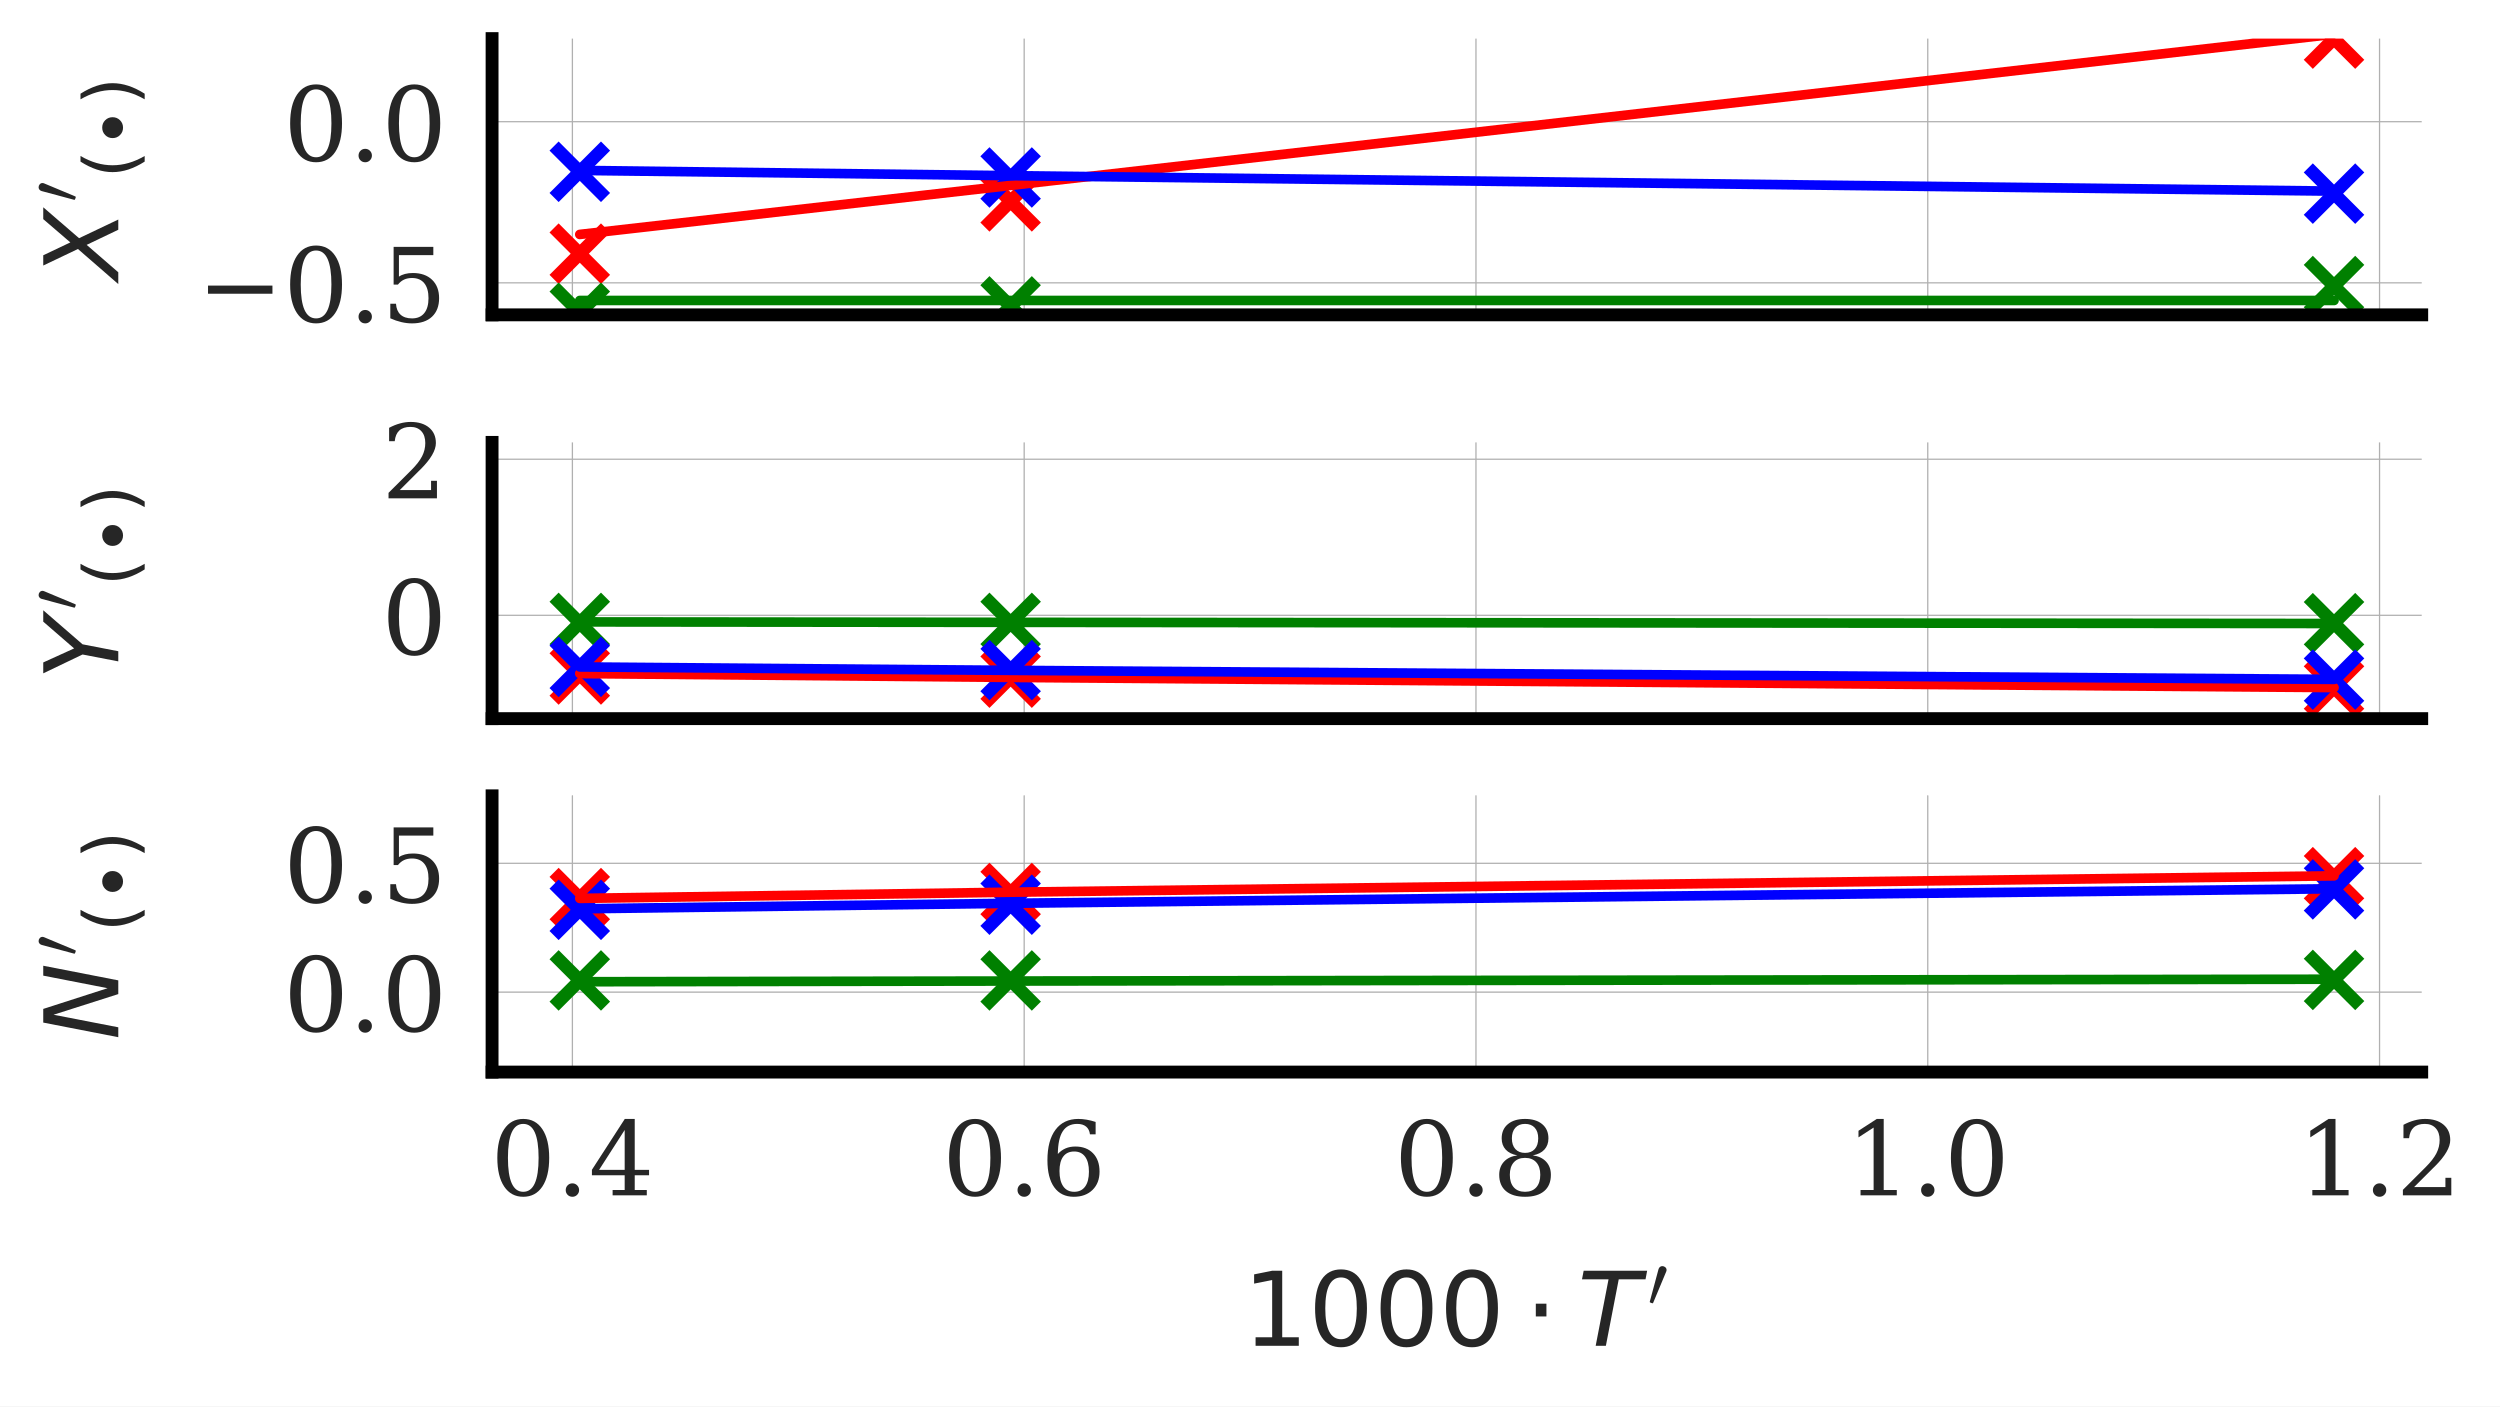
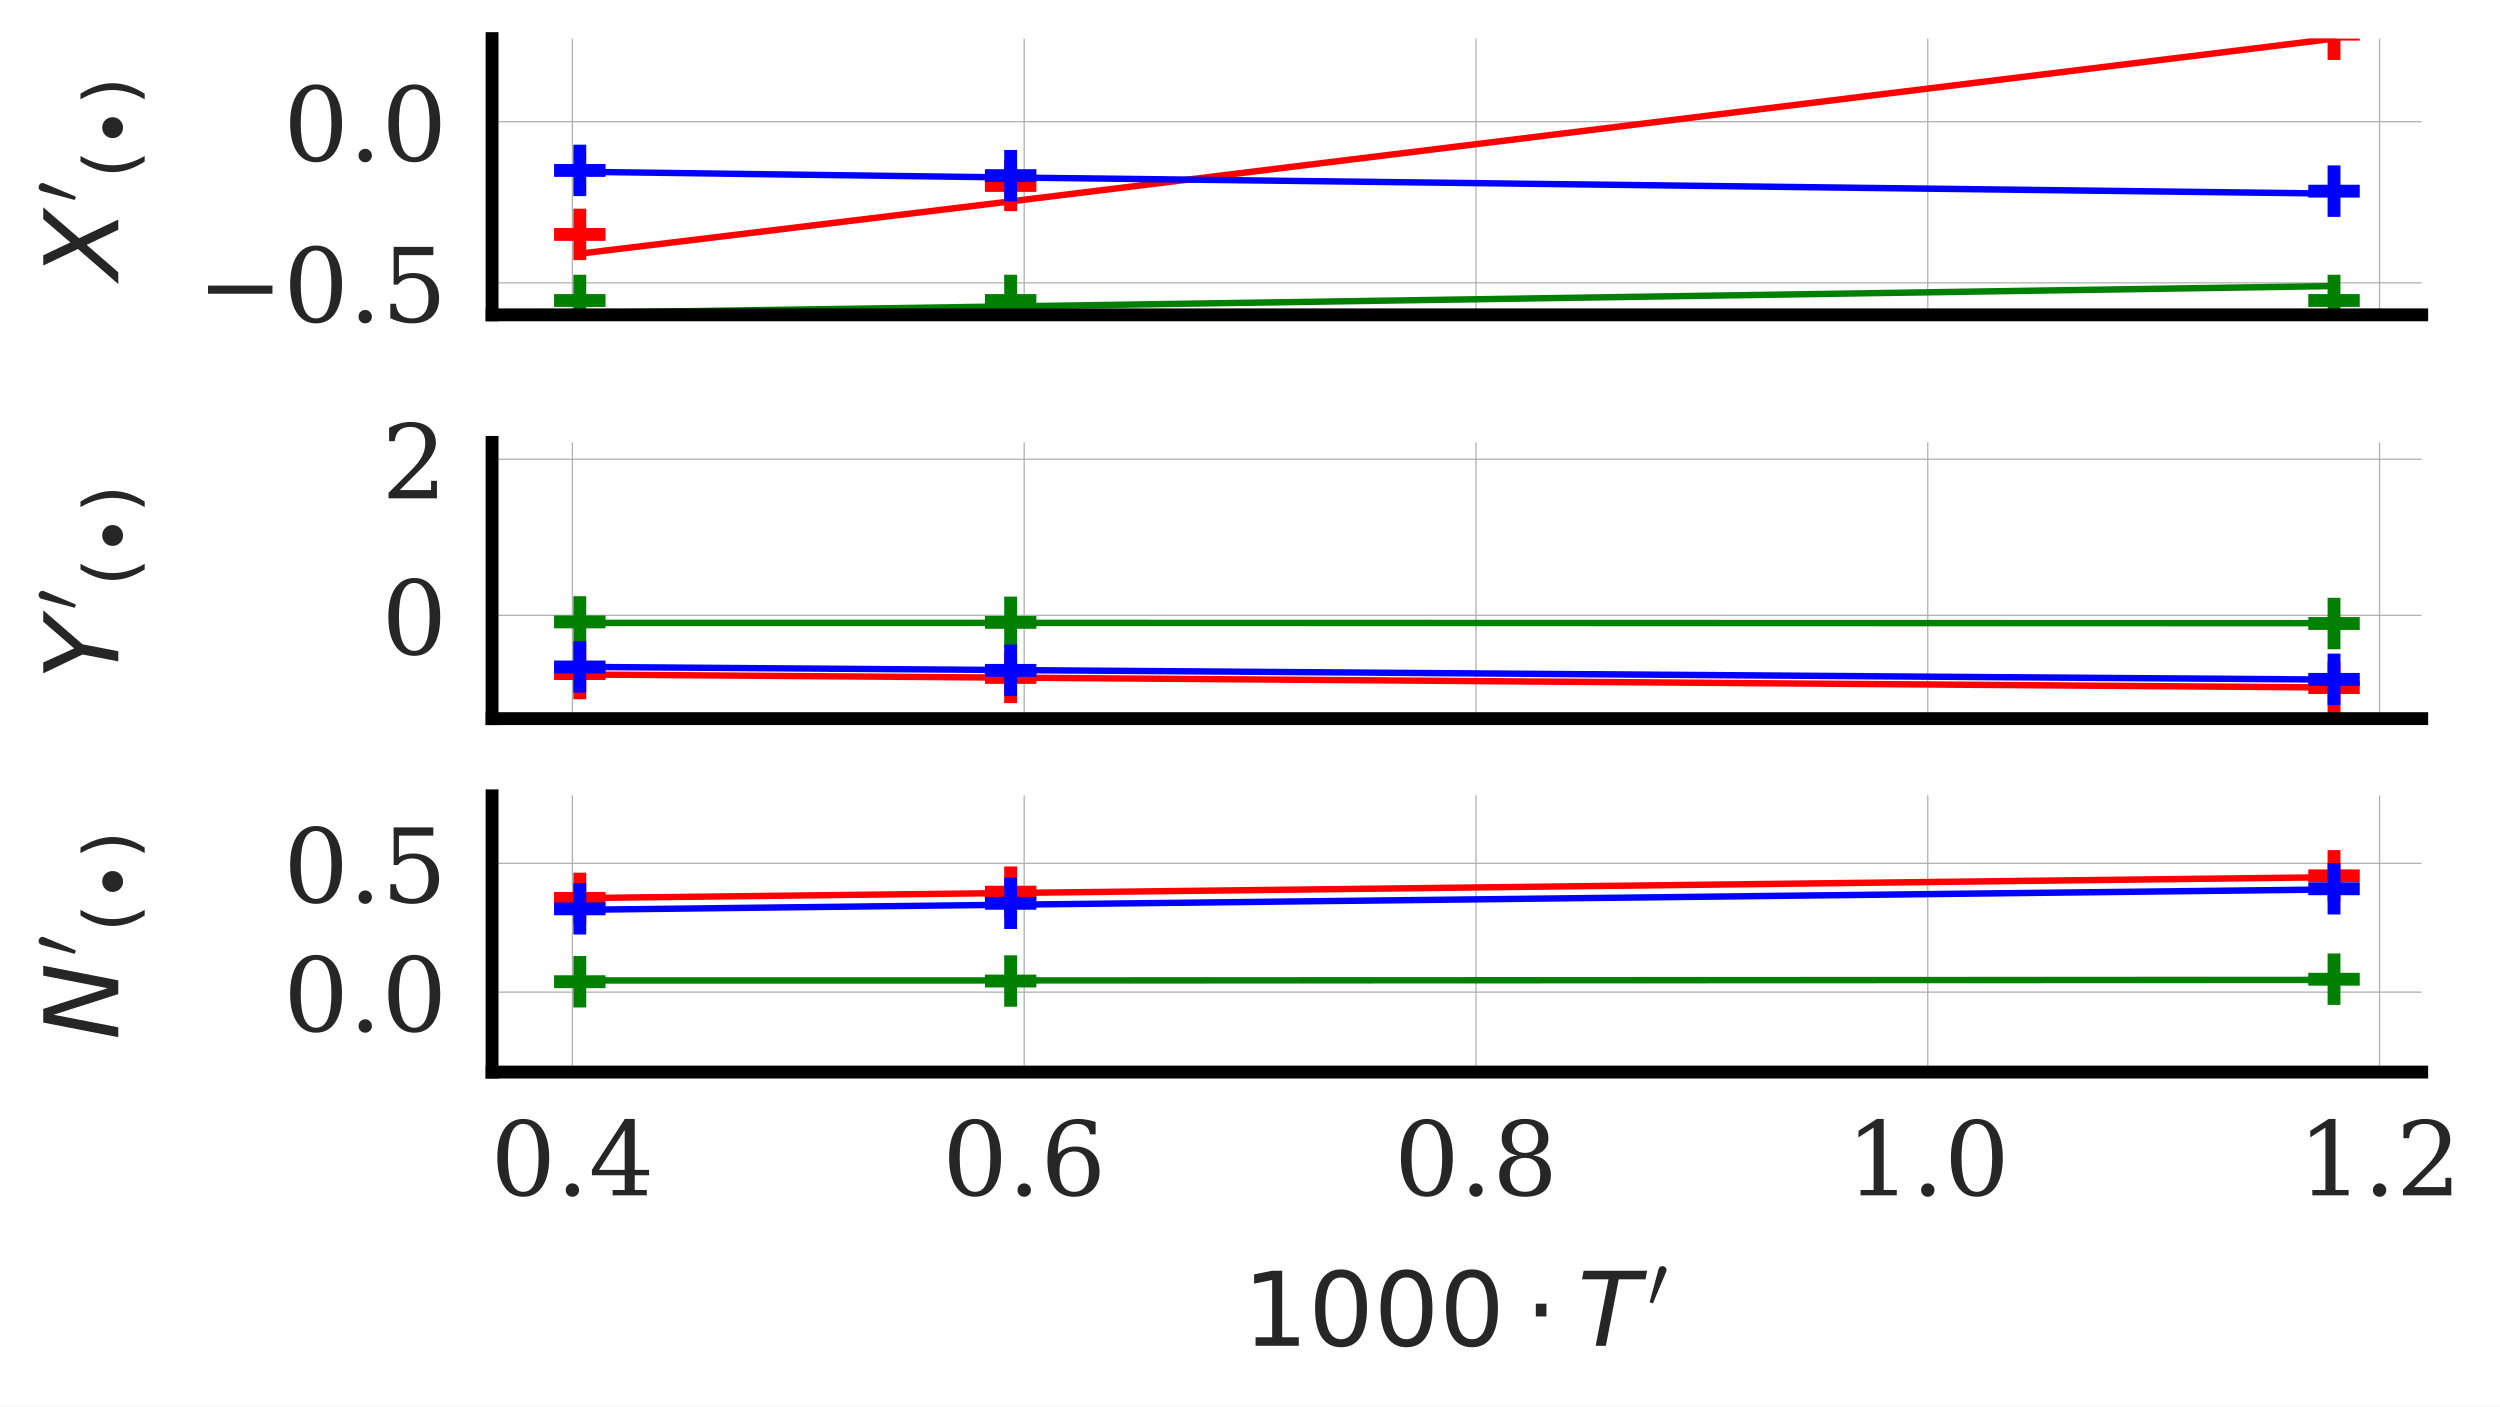
<svg xmlns="http://www.w3.org/2000/svg" xmlns:xlink="http://www.w3.org/1999/xlink" width="194.31pt" height="109.312pt" viewBox="0 0 194.31 109.312" version="1.1">
  <defs>
    <style type="text/css">*{stroke-linejoin: round; stroke-linecap: butt}</style>
  </defs>
  <g id="figure_1">
    <g id="patch_1">
      <path d="M 0 109.312  L 194.31 109.312  L 194.31 0  L 0 0  z " style="fill: #ffffff" />
    </g>
    <g id="axes_1">
      <g id="patch_2">
        <path d="M 38.246 24.471  L 188.226 24.471  L 188.226 3  L 38.246 3  z " style="fill: #ffffff" />
      </g>
      <g id="matplotlib.axis_1">
        <g id="xtick_1">
          <g id="line2d_1">
-             <path d="M 44.489 24.471  L 44.489 3  " clip-path="url(#p5f39ee8a72)" style="fill: none; stroke: #b0b0b0; stroke-width: 0.1; stroke-linecap: round" />
+             <path d="M 44.489 24.471  L 44.489 3  " clip-path="url(#p64496171bb)" style="fill: none; stroke: #b0b0b0; stroke-width: 0.1; stroke-linecap: round" />
          </g>
          <g id="line2d_2" />
        </g>
        <g id="xtick_2">
          <g id="line2d_3">
-             <path d="M 79.603 24.471  L 79.603 3  " clip-path="url(#p5f39ee8a72)" style="fill: none; stroke: #b0b0b0; stroke-width: 0.1; stroke-linecap: round" />
+             <path d="M 79.603 24.471  L 79.603 3  " clip-path="url(#p64496171bb)" style="fill: none; stroke: #b0b0b0; stroke-width: 0.1; stroke-linecap: round" />
          </g>
          <g id="line2d_4" />
        </g>
        <g id="xtick_3">
          <g id="line2d_5">
-             <path d="M 114.718 24.471  L 114.718 3  " clip-path="url(#p5f39ee8a72)" style="fill: none; stroke: #b0b0b0; stroke-width: 0.1; stroke-linecap: round" />
+             <path d="M 114.718 24.471  L 114.718 3  " clip-path="url(#p64496171bb)" style="fill: none; stroke: #b0b0b0; stroke-width: 0.1; stroke-linecap: round" />
          </g>
          <g id="line2d_6" />
        </g>
        <g id="xtick_4">
          <g id="line2d_7">
-             <path d="M 149.833 24.471  L 149.833 3  " clip-path="url(#p5f39ee8a72)" style="fill: none; stroke: #b0b0b0; stroke-width: 0.1; stroke-linecap: round" />
+             <path d="M 149.833 24.471  L 149.833 3  " clip-path="url(#p64496171bb)" style="fill: none; stroke: #b0b0b0; stroke-width: 0.1; stroke-linecap: round" />
          </g>
          <g id="line2d_8" />
        </g>
        <g id="xtick_5">
          <g id="line2d_9">
-             <path d="M 184.948 24.471  L 184.948 3  " clip-path="url(#p5f39ee8a72)" style="fill: none; stroke: #b0b0b0; stroke-width: 0.1; stroke-linecap: round" />
+             <path d="M 184.948 24.471  L 184.948 3  " clip-path="url(#p64496171bb)" style="fill: none; stroke: #b0b0b0; stroke-width: 0.1; stroke-linecap: round" />
          </g>
          <g id="line2d_10" />
        </g>
      </g>
      <g id="matplotlib.axis_2">
        <g id="ytick_1">
          <g id="line2d_11">
-             <path d="M 38.246 21.982  L 188.226 21.982  " clip-path="url(#p5f39ee8a72)" style="fill: none; stroke: #b0b0b0; stroke-width: 0.1; stroke-linecap: round" />
+             <path d="M 38.246 21.982  L 188.226 21.982  " clip-path="url(#p64496171bb)" style="fill: none; stroke: #b0b0b0; stroke-width: 0.1; stroke-linecap: round" />
          </g>
          <g id="line2d_12" />
          <g id="text_1">
            <g style="fill: #262626" transform="translate(15.32024 25.02124) scale(0.08 -0.08)">
              <defs>
                <path id="DejaVuSerif-2212" d="M 678 2259  L 4684 2259  L 4684 1753  L 678 1753  L 678 2259  z " transform="scale(0.015625)" />
                <path id="DejaVuSerif-30" d="M 2034 219  Q 2513 219 2750 744  Q 2988 1269 2988 2328  Q 2988 3391 2750 3916  Q 2513 4441 2034 4441  Q 1556 4441 1318 3916  Q 1081 3391 1081 2328  Q 1081 1269 1318 744  Q 1556 219 2034 219  z M 2034 -91  Q 1275 -91 848 546  Q 422 1184 422 2328  Q 422 3475 848 4112  Q 1275 4750 2034 4750  Q 2797 4750 3222 4112  Q 3647 3475 3647 2328  Q 3647 1184 3222 546  Q 2797 -91 2034 -91  z " transform="scale(0.015625)" />
                <path id="DejaVuSerif-2e" d="M 603 325  Q 603 500 722 622  Q 841 744 1019 744  Q 1191 744 1312 622  Q 1434 500 1434 325  Q 1434 153 1312 31  Q 1191 -91 1019 -91  Q 841 -91 722 29  Q 603 150 603 325  z " transform="scale(0.015625)" />
                <path id="DejaVuSerif-35" d="M 3219 4666  L 3219 4153  L 1081 4153  L 1081 2816  Q 1244 2928 1461 2984  Q 1678 3041 1947 3041  Q 2703 3041 3140 2622  Q 3578 2203 3578 1478  Q 3578 738 3136 323  Q 2694 -91 1894 -91  Q 1572 -91 1234 -12  Q 897 66 544 225  L 544 1131  L 897 1131  Q 925 688 1179 453  Q 1434 219 1894 219  Q 2388 219 2653 544  Q 2919 869 2919 1478  Q 2919 2084 2655 2407  Q 2391 2731 1894 2731  Q 1613 2731 1398 2631  Q 1184 2531 1019 2322  L 750 2322  L 750 4666  L 3219 4666  z " transform="scale(0.015625)" />
              </defs>
              <use xlink:href="#DejaVuSerif-2212" />
              <use xlink:href="#DejaVuSerif-30" x="83.789" />
              <use xlink:href="#DejaVuSerif-2e" x="147.412" />
              <use xlink:href="#DejaVuSerif-35" x="179.199" />
            </g>
          </g>
        </g>
        <g id="ytick_2">
          <g id="line2d_13">
-             <path d="M 38.246 9.458  L 188.226 9.458  " clip-path="url(#p5f39ee8a72)" style="fill: none; stroke: #b0b0b0; stroke-width: 0.1; stroke-linecap: round" />
+             <path d="M 38.246 9.458  L 188.226 9.458  " clip-path="url(#p64496171bb)" style="fill: none; stroke: #b0b0b0; stroke-width: 0.1; stroke-linecap: round" />
          </g>
          <g id="line2d_14" />
          <g id="text_2">
            <g style="fill: #262626" transform="translate(22.02399 12.49743) scale(0.08 -0.08)">
              <use xlink:href="#DejaVuSerif-30" />
              <use xlink:href="#DejaVuSerif-2e" x="63.623" />
              <use xlink:href="#DejaVuSerif-30" x="95.41" />
            </g>
          </g>
        </g>
        <g id="text_3">
          <g style="fill: #262626" transform="translate(9.24024 21.7358) rotate(-90) scale(0.08 -0.08)">
            <defs>
              <path id="DejaVuSans-Oblique-58" d="M 878 4666  L 1516 4666  L 2316 2981  L 3763 4666  L 4500 4666  L 2578 2438  L 3738 0  L 3103 0  L 2163 1966  L 459 0  L -275 0  L 1906 2509  L 878 4666  z " transform="scale(0.015625)" />
              <path id="Cmsy10-30" d="M 225 347  Q 184 359 184 409  L 966 3316  Q 1003 3434 1093 3506  Q 1184 3578 1300 3578  Q 1450 3578 1564 3479  Q 1678 3381 1678 3231  Q 1678 3166 1644 3084  L 488 319  Q 466 275 428 275  Q 394 275 320 306  Q 247 338 225 347  z " transform="scale(0.015625)" />
              <path id="DejaVuSans-28" d="M 1984 4856  Q 1566 4138 1362 3434  Q 1159 2731 1159 2009  Q 1159 1288 1364 580  Q 1569 -128 1984 -844  L 1484 -844  Q 1016 -109 783 600  Q 550 1309 550 2009  Q 550 2706 781 3412  Q 1013 4119 1484 4856  L 1984 4856  z " transform="scale(0.015625)" />
              <path id="DejaVuSans-2219" d="M 1075 2006  Q 1075 2394 1345 2661  Q 1616 2928 2009 2928  Q 2397 2928 2664 2661  Q 2931 2394 2931 2006  Q 2931 1616 2662 1347  Q 2394 1078 2003 1078  Q 1613 1078 1344 1347  Q 1075 1616 1075 2006  z " transform="scale(0.015625)" />
              <path id="DejaVuSans-29" d="M 513 4856  L 1013 4856  Q 1481 4119 1714 3412  Q 1947 2706 1947 2009  Q 1947 1309 1714 600  Q 1481 -109 1013 -844  L 513 -844  Q 928 -128 1133 580  Q 1338 1288 1338 2009  Q 1338 2731 1133 3434  Q 928 4138 513 4856  z " transform="scale(0.015625)" />
            </defs>
            <use xlink:href="#DejaVuSans-Oblique-58" transform="translate(0 0.584375)" />
            <use xlink:href="#Cmsy10-30" transform="translate(75.52263 38.86563) scale(0.7)" />
            <use xlink:href="#DejaVuSans-28" transform="translate(98.4572 -15.82188) scale(0.7)" />
            <use xlink:href="#DejaVuSans-2219" transform="translate(125.7668 -15.82188) scale(0.7)" />
            <use xlink:href="#DejaVuSans-29" transform="translate(169.5851 -15.82188) scale(0.7)" />
          </g>
        </g>
      </g>
      <g id="line2d_15">
+         <path d="M 45.064 19.716  L 78.551 15.652  L 181.409 3  " clip-path="url(#p64496171bb)" style="fill: none; stroke: #ff0000; stroke-width: 0.5; stroke-linecap: round" />
+       </g>
+       <g id="line2d_16">
+         <path d="M 45.064 24.308  L 78.551 23.813  L 181.409 22.233  " clip-path="url(#p64496171bb)" style="fill: none; stroke: #008000; stroke-width: 0.5; stroke-linecap: round" />
+       </g>
+       <g id="line2d_17">
+         <path d="M 45.064 13.351  L 78.551 13.795  L 181.409 15.049  " clip-path="url(#p64496171bb)" style="fill: none; stroke: #0000ff; stroke-width: 0.5; stroke-linecap: round" />
+       </g>
+       <g id="line2d_18">
        <defs>
-           <path id="m9de0ef7f4a" d="M -2 2  L 2 -2  M -2 -2  L 2 2  " style="stroke: #ff0000" />
+           <path id="mbd0301ca3c" d="M -2 0  L 2 0  M 0 2  L 0 -2  " style="stroke: #ff0000" />
        </defs>
-         <g clip-path="url(#p5f39ee8a72)">
-           <use xlink:href="#m9de0ef7f4a" x="45.064" y="19.716" style="fill: #ff0000; stroke: #ff0000" />
-           <use xlink:href="#m9de0ef7f4a" x="78.551" y="15.652" style="fill: #ff0000; stroke: #ff0000" />
-           <use xlink:href="#m9de0ef7f4a" x="181.409" y="3" style="fill: #ff0000; stroke: #ff0000" />
-         </g>
-       </g>
-       <g id="line2d_16">
+         <g clip-path="url(#p64496171bb)">
+           <use xlink:href="#mbd0301ca3c" x="45.064" y="18.221" style="fill: #ff0000; stroke: #ff0000" />
+           <use xlink:href="#mbd0301ca3c" x="78.551" y="14.411" style="fill: #ff0000; stroke: #ff0000" />
+           <use xlink:href="#mbd0301ca3c" x="181.409" y="2.657" style="fill: #ff0000; stroke: #ff0000" />
+         </g>
+       </g>
+       <g id="line2d_19">
        <defs>
-           <path id="m3f5a55fd95" d="M -2 2  L 2 -2  M -2 -2  L 2 2  " style="stroke: #008000" />
+           <path id="m418ad6622d" d="M -2 0  L 2 0  M 0 2  L 0 -2  " style="stroke: #008000" />
        </defs>
-         <g clip-path="url(#p5f39ee8a72)">
-           <use xlink:href="#m3f5a55fd95" x="45.064" y="24.308" style="fill: #008000; stroke: #008000" />
-           <use xlink:href="#m3f5a55fd95" x="78.551" y="23.813" style="fill: #008000; stroke: #008000" />
-           <use xlink:href="#m3f5a55fd95" x="181.409" y="22.233" style="fill: #008000; stroke: #008000" />
-         </g>
-       </g>
-       <g id="line2d_17">
+         <g clip-path="url(#p64496171bb)">
+           <use xlink:href="#m418ad6622d" x="45.064" y="23.354" style="fill: #008000; stroke: #008000" />
+           <use xlink:href="#m418ad6622d" x="78.551" y="23.354" style="fill: #008000; stroke: #008000" />
+           <use xlink:href="#m418ad6622d" x="181.409" y="23.354" style="fill: #008000; stroke: #008000" />
+         </g>
+       </g>
+       <g id="line2d_20">
        <defs>
-           <path id="m77d6dfa485" d="M -2 2  L 2 -2  M -2 -2  L 2 2  " style="stroke: #0000ff" />
+           <path id="mf4fd6597d0" d="M -2 0  L 2 0  M 0 2  L 0 -2  " style="stroke: #0000ff" />
        </defs>
-         <g clip-path="url(#p5f39ee8a72)">
-           <use xlink:href="#m77d6dfa485" x="45.064" y="13.351" style="fill: #0000ff; stroke: #0000ff" />
-           <use xlink:href="#m77d6dfa485" x="78.551" y="13.795" style="fill: #0000ff; stroke: #0000ff" />
-           <use xlink:href="#m77d6dfa485" x="181.409" y="15.049" style="fill: #0000ff; stroke: #0000ff" />
-         </g>
-       </g>
-       <g id="line2d_18">
-         <path d="M 45.064 18.221  L 78.551 14.411  L 181.409 2.657  " clip-path="url(#p5f39ee8a72)" style="fill: none; stroke: #ff0000; stroke-width: 0.75; stroke-linecap: round" />
-       </g>
-       <g id="line2d_19">
-         <path d="M 45.064 23.354  L 78.551 23.354  L 181.409 23.354  " clip-path="url(#p5f39ee8a72)" style="fill: none; stroke: #008000; stroke-width: 0.75; stroke-linecap: round" />
-       </g>
-       <g id="line2d_20">
-         <path d="M 45.064 13.245  L 78.551 13.653  L 181.409 14.856  " clip-path="url(#p5f39ee8a72)" style="fill: none; stroke: #0000ff; stroke-width: 0.75; stroke-linecap: round" />
+         <g clip-path="url(#p64496171bb)">
+           <use xlink:href="#mf4fd6597d0" x="45.064" y="13.245" style="fill: #0000ff; stroke: #0000ff" />
+           <use xlink:href="#mf4fd6597d0" x="78.551" y="13.653" style="fill: #0000ff; stroke: #0000ff" />
+           <use xlink:href="#mf4fd6597d0" x="181.409" y="14.856" style="fill: #0000ff; stroke: #0000ff" />
+         </g>
      </g>
      <g id="patch_3">
        <path d="M 38.246 24.471  L 38.246 3  " style="fill: none; stroke: #000000; stroke-linejoin: miter; stroke-linecap: square" />
      </g>
      <g id="patch_4">
        <path d="M 38.246 24.471  L 188.226 24.471  " style="fill: none; stroke: #000000; stroke-linejoin: miter; stroke-linecap: square" />
      </g>
    </g>
    <g id="axes_2">
      <g id="patch_5">
        <path d="M 38.246 55.855  L 188.226 55.855  L 188.226 34.384  L 38.246 34.384  z " style="fill: #ffffff" />
      </g>
      <g id="matplotlib.axis_3">
        <g id="xtick_6">
          <g id="line2d_21">
-             <path d="M 44.489 55.855  L 44.489 34.384  " clip-path="url(#pdef0b19133)" style="fill: none; stroke: #b0b0b0; stroke-width: 0.1; stroke-linecap: round" />
+             <path d="M 44.489 55.855  L 44.489 34.384  " clip-path="url(#p9b24442da7)" style="fill: none; stroke: #b0b0b0; stroke-width: 0.1; stroke-linecap: round" />
          </g>
          <g id="line2d_22" />
        </g>
        <g id="xtick_7">
          <g id="line2d_23">
-             <path d="M 79.603 55.855  L 79.603 34.384  " clip-path="url(#pdef0b19133)" style="fill: none; stroke: #b0b0b0; stroke-width: 0.1; stroke-linecap: round" />
+             <path d="M 79.603 55.855  L 79.603 34.384  " clip-path="url(#p9b24442da7)" style="fill: none; stroke: #b0b0b0; stroke-width: 0.1; stroke-linecap: round" />
          </g>
          <g id="line2d_24" />
        </g>
        <g id="xtick_8">
          <g id="line2d_25">
-             <path d="M 114.718 55.855  L 114.718 34.384  " clip-path="url(#pdef0b19133)" style="fill: none; stroke: #b0b0b0; stroke-width: 0.1; stroke-linecap: round" />
+             <path d="M 114.718 55.855  L 114.718 34.384  " clip-path="url(#p9b24442da7)" style="fill: none; stroke: #b0b0b0; stroke-width: 0.1; stroke-linecap: round" />
          </g>
          <g id="line2d_26" />
        </g>
        <g id="xtick_9">
          <g id="line2d_27">
-             <path d="M 149.833 55.855  L 149.833 34.384  " clip-path="url(#pdef0b19133)" style="fill: none; stroke: #b0b0b0; stroke-width: 0.1; stroke-linecap: round" />
+             <path d="M 149.833 55.855  L 149.833 34.384  " clip-path="url(#p9b24442da7)" style="fill: none; stroke: #b0b0b0; stroke-width: 0.1; stroke-linecap: round" />
          </g>
          <g id="line2d_28" />
        </g>
        <g id="xtick_10">
          <g id="line2d_29">
-             <path d="M 184.948 55.855  L 184.948 34.384  " clip-path="url(#pdef0b19133)" style="fill: none; stroke: #b0b0b0; stroke-width: 0.1; stroke-linecap: round" />
+             <path d="M 184.948 55.855  L 184.948 34.384  " clip-path="url(#p9b24442da7)" style="fill: none; stroke: #b0b0b0; stroke-width: 0.1; stroke-linecap: round" />
          </g>
          <g id="line2d_30" />
        </g>
      </g>
      <g id="matplotlib.axis_4">
        <g id="ytick_3">
          <g id="line2d_31">
-             <path d="M 38.246 47.823  L 188.226 47.823  " clip-path="url(#pdef0b19133)" style="fill: none; stroke: #b0b0b0; stroke-width: 0.1; stroke-linecap: round" />
+             <path d="M 38.246 47.823  L 188.226 47.823  " clip-path="url(#p9b24442da7)" style="fill: none; stroke: #b0b0b0; stroke-width: 0.1; stroke-linecap: round" />
          </g>
          <g id="line2d_32" />
          <g id="text_4">
            <g style="fill: #262626" transform="translate(29.65649 50.86194) scale(0.08 -0.08)">
              <use xlink:href="#DejaVuSerif-30" />
            </g>
          </g>
        </g>
        <g id="ytick_4">
          <g id="line2d_33">
-             <path d="M 38.246 35.692  L 188.226 35.692  " clip-path="url(#pdef0b19133)" style="fill: none; stroke: #b0b0b0; stroke-width: 0.1; stroke-linecap: round" />
+             <path d="M 38.246 35.692  L 188.226 35.692  " clip-path="url(#p9b24442da7)" style="fill: none; stroke: #b0b0b0; stroke-width: 0.1; stroke-linecap: round" />
          </g>
          <g id="line2d_34" />
          <g id="text_5">
            <g style="fill: #262626" transform="translate(29.65649 38.73186) scale(0.08 -0.08)">
              <defs>
                <path id="DejaVuSerif-32" d="M 819 3553  L 469 3553  L 469 4384  Q 803 4563 1142 4656  Q 1481 4750 1806 4750  Q 2534 4750 2956 4397  Q 3378 4044 3378 3438  Q 3378 2753 2422 1800  Q 2347 1728 2309 1691  L 1131 513  L 3078 513  L 3078 1088  L 3444 1088  L 3444 0  L 434 0  L 434 341  L 1850 1753  Q 2319 2222 2519 2614  Q 2719 3006 2719 3438  Q 2719 3909 2473 4175  Q 2228 4441 1797 4441  Q 1350 4441 1106 4219  Q 863 3997 819 3553  z " transform="scale(0.015625)" />
              </defs>
              <use xlink:href="#DejaVuSerif-32" />
            </g>
          </g>
        </g>
        <g id="text_6">
          <g style="fill: #262626" transform="translate(9.24024 52.83915) rotate(-90) scale(0.08 -0.08)">
            <defs>
              <path id="DejaVuSans-Oblique-59" d="M 403 4666  L 1081 4666  L 1953 2747  L 3616 4666  L 4325 4666  L 2209 2222  L 1778 0  L 1147 0  L 1575 2222  L 403 4666  z " transform="scale(0.015625)" />
            </defs>
            <use xlink:href="#DejaVuSans-Oblique-59" transform="translate(0 0.584375)" />
            <use xlink:href="#Cmsy10-30" transform="translate(68.10076 38.86563) scale(0.7)" />
            <use xlink:href="#DejaVuSans-28" transform="translate(91.03533 -15.82188) scale(0.7)" />
            <use xlink:href="#DejaVuSans-2219" transform="translate(118.3449 -15.82188) scale(0.7)" />
            <use xlink:href="#DejaVuSans-29" transform="translate(162.1633 -15.82188) scale(0.7)" />
          </g>
        </g>
      </g>
      <g id="line2d_35">
-         <g clip-path="url(#pdef0b19133)">
-           <use xlink:href="#m9de0ef7f4a" x="45.064" y="52.424" style="fill: #ff0000; stroke: #ff0000" />
-           <use xlink:href="#m9de0ef7f4a" x="78.551" y="52.67" style="fill: #ff0000; stroke: #ff0000" />
-           <use xlink:href="#m9de0ef7f4a" x="181.409" y="53.436" style="fill: #ff0000; stroke: #ff0000" />
-         </g>
+         <path d="M 45.064 52.424  L 78.551 52.67  L 181.409 53.436  " clip-path="url(#p9b24442da7)" style="fill: none; stroke: #ff0000; stroke-width: 0.5; stroke-linecap: round" />
      </g>
      <g id="line2d_36">
-         <g clip-path="url(#pdef0b19133)">
-           <use xlink:href="#m3f5a55fd95" x="45.064" y="48.415" style="fill: #008000; stroke: #008000" />
-           <use xlink:href="#m3f5a55fd95" x="78.551" y="48.413" style="fill: #008000; stroke: #008000" />
-           <use xlink:href="#m3f5a55fd95" x="181.409" y="48.437" style="fill: #008000; stroke: #008000" />
-         </g>
+         <path d="M 45.064 48.415  L 78.551 48.413  L 181.409 48.437  " clip-path="url(#p9b24442da7)" style="fill: none; stroke: #008000; stroke-width: 0.5; stroke-linecap: round" />
      </g>
      <g id="line2d_37">
-         <g clip-path="url(#pdef0b19133)">
-           <use xlink:href="#m77d6dfa485" x="45.064" y="51.832" style="fill: #0000ff; stroke: #0000ff" />
-           <use xlink:href="#m77d6dfa485" x="78.551" y="52.08" style="fill: #0000ff; stroke: #0000ff" />
-           <use xlink:href="#m77d6dfa485" x="181.409" y="52.821" style="fill: #0000ff; stroke: #0000ff" />
-         </g>
+         <path d="M 45.064 51.832  L 78.551 52.08  L 181.409 52.821  " clip-path="url(#p9b24442da7)" style="fill: none; stroke: #0000ff; stroke-width: 0.5; stroke-linecap: round" />
      </g>
      <g id="line2d_38">
-         <path d="M 45.064 52.352  L 78.551 52.651  L 181.409 53.442  " clip-path="url(#pdef0b19133)" style="fill: none; stroke: #ff0000; stroke-width: 0.75; stroke-linecap: round" />
+         <g clip-path="url(#p9b24442da7)">
+           <use xlink:href="#mbd0301ca3c" x="45.064" y="52.352" style="fill: #ff0000; stroke: #ff0000" />
+           <use xlink:href="#mbd0301ca3c" x="78.551" y="52.651" style="fill: #ff0000; stroke: #ff0000" />
+           <use xlink:href="#mbd0301ca3c" x="181.409" y="53.442" style="fill: #ff0000; stroke: #ff0000" />
+         </g>
      </g>
      <g id="line2d_39">
-         <path d="M 45.064 48.337  L 78.551 48.371  L 181.409 48.461  " clip-path="url(#pdef0b19133)" style="fill: none; stroke: #008000; stroke-width: 0.75; stroke-linecap: round" />
+         <g clip-path="url(#p9b24442da7)">
+           <use xlink:href="#m418ad6622d" x="45.064" y="48.337" style="fill: #008000; stroke: #008000" />
+           <use xlink:href="#m418ad6622d" x="78.551" y="48.371" style="fill: #008000; stroke: #008000" />
+           <use xlink:href="#m418ad6622d" x="181.409" y="48.461" style="fill: #008000; stroke: #008000" />
+         </g>
      </g>
      <g id="line2d_40">
-         <path d="M 45.064 51.837  L 78.551 52.103  L 181.409 52.803  " clip-path="url(#pdef0b19133)" style="fill: none; stroke: #0000ff; stroke-width: 0.75; stroke-linecap: round" />
+         <g clip-path="url(#p9b24442da7)">
+           <use xlink:href="#mf4fd6597d0" x="45.064" y="51.837" style="fill: #0000ff; stroke: #0000ff" />
+           <use xlink:href="#mf4fd6597d0" x="78.551" y="52.103" style="fill: #0000ff; stroke: #0000ff" />
+           <use xlink:href="#mf4fd6597d0" x="181.409" y="52.803" style="fill: #0000ff; stroke: #0000ff" />
+         </g>
      </g>
      <g id="patch_6">
        <path d="M 38.246 55.855  L 38.246 34.384  " style="fill: none; stroke: #000000; stroke-linejoin: miter; stroke-linecap: square" />
      </g>
      <g id="patch_7">
        <path d="M 38.246 55.855  L 188.226 55.855  " style="fill: none; stroke: #000000; stroke-linejoin: miter; stroke-linecap: square" />
      </g>
    </g>
    <g id="axes_3">
      <g id="patch_8">
        <path d="M 38.246 83.326  L 188.226 83.326  L 188.226 61.855  L 38.246 61.855  z " style="fill: #ffffff" />
      </g>
      <g id="matplotlib.axis_5">
        <g id="xtick_11">
          <g id="line2d_41">
-             <path d="M 44.489 83.326  L 44.489 61.855  " clip-path="url(#pab56046610)" style="fill: none; stroke: #b0b0b0; stroke-width: 0.1; stroke-linecap: round" />
+             <path d="M 44.489 83.326  L 44.489 61.855  " clip-path="url(#p23cc115031)" style="fill: none; stroke: #b0b0b0; stroke-width: 0.1; stroke-linecap: round" />
          </g>
          <g id="line2d_42" />
          <g id="text_7">
            <g style="fill: #262626" transform="translate(38.12726 92.90506) scale(0.08 -0.08)">
              <defs>
                <path id="DejaVuSerif-34" d="M 2234 1581  L 2234 4063  L 641 1581  L 2234 1581  z M 3609 0  L 1484 0  L 1484 331  L 2234 331  L 2234 1247  L 197 1247  L 197 1588  L 2241 4750  L 2859 4750  L 2859 1581  L 3750 1581  L 3750 1247  L 2859 1247  L 2859 331  L 3609 331  L 3609 0  z " transform="scale(0.015625)" />
              </defs>
              <use xlink:href="#DejaVuSerif-30" />
              <use xlink:href="#DejaVuSerif-2e" x="63.623" />
              <use xlink:href="#DejaVuSerif-34" x="95.41" />
            </g>
          </g>
        </g>
        <g id="xtick_12">
          <g id="line2d_43">
-             <path d="M 79.603 83.326  L 79.603 61.855  " clip-path="url(#pab56046610)" style="fill: none; stroke: #b0b0b0; stroke-width: 0.1; stroke-linecap: round" />
+             <path d="M 79.603 83.326  L 79.603 61.855  " clip-path="url(#p23cc115031)" style="fill: none; stroke: #b0b0b0; stroke-width: 0.1; stroke-linecap: round" />
          </g>
          <g id="line2d_44" />
          <g id="text_8">
            <g style="fill: #262626" transform="translate(73.24224 92.90506) scale(0.08 -0.08)">
              <defs>
                <path id="DejaVuSerif-36" d="M 2094 219  Q 2534 219 2771 542  Q 3009 866 3009 1472  Q 3009 2078 2771 2401  Q 2534 2725 2094 2725  Q 1647 2725 1412 2412  Q 1178 2100 1178 1509  Q 1178 888 1415 553  Q 1653 219 2094 219  z M 1075 2569  Q 1288 2803 1556 2918  Q 1825 3034 2163 3034  Q 2859 3034 3264 2615  Q 3669 2197 3669 1472  Q 3669 763 3233 336  Q 2797 -91 2069 -91  Q 1278 -91 853 498  Q 428 1088 428 2181  Q 428 3406 931 4078  Q 1434 4750 2350 4750  Q 2597 4750 2869 4703  Q 3141 4656 3425 4563  L 3425 3794  L 3072 3794  Q 3034 4109 2831 4275  Q 2628 4441 2284 4441  Q 1678 4441 1381 3981  Q 1084 3522 1075 2569  z " transform="scale(0.015625)" />
              </defs>
              <use xlink:href="#DejaVuSerif-30" />
              <use xlink:href="#DejaVuSerif-2e" x="63.623" />
              <use xlink:href="#DejaVuSerif-36" x="95.41" />
            </g>
          </g>
        </g>
        <g id="xtick_13">
          <g id="line2d_45">
-             <path d="M 114.718 83.326  L 114.718 61.855  " clip-path="url(#pab56046610)" style="fill: none; stroke: #b0b0b0; stroke-width: 0.1; stroke-linecap: round" />
+             <path d="M 114.718 83.326  L 114.718 61.855  " clip-path="url(#p23cc115031)" style="fill: none; stroke: #b0b0b0; stroke-width: 0.1; stroke-linecap: round" />
          </g>
          <g id="line2d_46" />
          <g id="text_9">
            <g style="fill: #262626" transform="translate(108.3572 92.90506) scale(0.08 -0.08)">
              <defs>
                <path id="DejaVuSerif-38" d="M 2981 1275  Q 2981 1775 2732 2051  Q 2484 2328 2034 2328  Q 1584 2328 1336 2051  Q 1088 1775 1088 1275  Q 1088 772 1336 495  Q 1584 219 2034 219  Q 2484 219 2732 495  Q 2981 772 2981 1275  z M 2853 3541  Q 2853 3966 2637 4203  Q 2422 4441 2034 4441  Q 1650 4441 1433 4203  Q 1216 3966 1216 3541  Q 1216 3113 1433 2875  Q 1650 2638 2034 2638  Q 2422 2638 2637 2875  Q 2853 3113 2853 3541  z M 2516 2484  Q 3047 2413 3344 2092  Q 3641 1772 3641 1275  Q 3641 619 3225 264  Q 2809 -91 2034 -91  Q 1263 -91 845 264  Q 428 619 428 1275  Q 428 1772 725 2092  Q 1022 2413 1556 2484  Q 1084 2569 832 2842  Q 581 3116 581 3541  Q 581 4103 968 4426  Q 1356 4750 2034 4750  Q 2713 4750 3100 4426  Q 3488 4103 3488 3541  Q 3488 3116 3236 2842  Q 2984 2569 2516 2484  z " transform="scale(0.015625)" />
              </defs>
              <use xlink:href="#DejaVuSerif-30" />
              <use xlink:href="#DejaVuSerif-2e" x="63.623" />
              <use xlink:href="#DejaVuSerif-38" x="95.41" />
            </g>
          </g>
        </g>
        <g id="xtick_14">
          <g id="line2d_47">
-             <path d="M 149.833 83.326  L 149.833 61.855  " clip-path="url(#pab56046610)" style="fill: none; stroke: #b0b0b0; stroke-width: 0.1; stroke-linecap: round" />
+             <path d="M 149.833 83.326  L 149.833 61.855  " clip-path="url(#p23cc115031)" style="fill: none; stroke: #b0b0b0; stroke-width: 0.1; stroke-linecap: round" />
          </g>
          <g id="line2d_48" />
          <g id="text_10">
            <g style="fill: #262626" transform="translate(143.4722 92.90506) scale(0.08 -0.08)">
              <defs>
                <path id="DejaVuSerif-31" d="M 909 0  L 909 331  L 1722 331  L 1722 4213  L 781 3603  L 781 4013  L 1919 4750  L 2350 4750  L 2350 331  L 3163 331  L 3163 0  L 909 0  z " transform="scale(0.015625)" />
              </defs>
              <use xlink:href="#DejaVuSerif-31" />
              <use xlink:href="#DejaVuSerif-2e" x="63.623" />
              <use xlink:href="#DejaVuSerif-30" x="95.41" />
            </g>
          </g>
        </g>
        <g id="xtick_15">
          <g id="line2d_49">
-             <path d="M 184.948 83.326  L 184.948 61.855  " clip-path="url(#pab56046610)" style="fill: none; stroke: #b0b0b0; stroke-width: 0.1; stroke-linecap: round" />
+             <path d="M 184.948 83.326  L 184.948 61.855  " clip-path="url(#p23cc115031)" style="fill: none; stroke: #b0b0b0; stroke-width: 0.1; stroke-linecap: round" />
          </g>
          <g id="line2d_50" />
          <g id="text_11">
            <g style="fill: #262626" transform="translate(178.5872 92.90506) scale(0.08 -0.08)">
              <use xlink:href="#DejaVuSerif-31" />
              <use xlink:href="#DejaVuSerif-2e" x="63.623" />
              <use xlink:href="#DejaVuSerif-32" x="95.41" />
            </g>
          </g>
        </g>
        <g id="text_12">
          <g style="fill: #262626" transform="translate(96.59643 104.6476) scale(0.08 -0.08)">
            <defs>
              <path id="DejaVuSans-31" d="M 794 531  L 1825 531  L 1825 4091  L 703 3866  L 703 4441  L 1819 4666  L 2450 4666  L 2450 531  L 3481 531  L 3481 0  L 794 0  L 794 531  z " transform="scale(0.015625)" />
              <path id="DejaVuSans-30" d="M 2034 4250  Q 1547 4250 1301 3770  Q 1056 3291 1056 2328  Q 1056 1369 1301 889  Q 1547 409 2034 409  Q 2525 409 2770 889  Q 3016 1369 3016 2328  Q 3016 3291 2770 3770  Q 2525 4250 2034 4250  z M 2034 4750  Q 2819 4750 3233 4129  Q 3647 3509 3647 2328  Q 3647 1150 3233 529  Q 2819 -91 2034 -91  Q 1250 -91 836 529  Q 422 1150 422 2328  Q 422 3509 836 4129  Q 1250 4750 2034 4750  z " transform="scale(0.015625)" />
              <path id="DejaVuSans-22c5" d="M 684 2619  L 1344 2619  L 1344 1825  L 684 1825  L 684 2619  z " transform="scale(0.015625)" />
              <path id="DejaVuSans-Oblique-54" d="M 378 4666  L 4325 4666  L 4225 4134  L 2559 4134  L 1759 0  L 1125 0  L 1925 4134  L 275 4134  L 378 4666  z " transform="scale(0.015625)" />
            </defs>
            <use xlink:href="#DejaVuSans-31" transform="translate(0 0.584375)" />
            <use xlink:href="#DejaVuSans-30" transform="translate(63.62305 0.584375)" />
            <use xlink:href="#DejaVuSans-30" transform="translate(127.2461 0.584375)" />
            <use xlink:href="#DejaVuSans-30" transform="translate(190.8691 0.584375)" />
            <use xlink:href="#DejaVuSans-22c5" transform="translate(273.9746 0.584375)" />
            <use xlink:href="#DejaVuSans-Oblique-54" transform="translate(325.2441 0.584375)" />
            <use xlink:href="#Cmsy10-30" transform="translate(393.3449 38.86563) scale(0.7)" />
          </g>
        </g>
      </g>
      <g id="matplotlib.axis_6">
        <g id="ytick_5">
          <g id="line2d_51">
-             <path d="M 38.246 77.113  L 188.226 77.113  " clip-path="url(#pab56046610)" style="fill: none; stroke: #b0b0b0; stroke-width: 0.1; stroke-linecap: round" />
+             <path d="M 38.246 77.113  L 188.226 77.113  " clip-path="url(#p23cc115031)" style="fill: none; stroke: #b0b0b0; stroke-width: 0.1; stroke-linecap: round" />
          </g>
          <g id="line2d_52" />
          <g id="text_13">
            <g style="fill: #262626" transform="translate(22.02399 80.1526) scale(0.08 -0.08)">
              <use xlink:href="#DejaVuSerif-30" />
              <use xlink:href="#DejaVuSerif-2e" x="63.623" />
              <use xlink:href="#DejaVuSerif-30" x="95.41" />
            </g>
          </g>
        </g>
        <g id="ytick_6">
          <g id="line2d_53">
-             <path d="M 38.246 67.099  L 188.226 67.099  " clip-path="url(#pab56046610)" style="fill: none; stroke: #b0b0b0; stroke-width: 0.1; stroke-linecap: round" />
+             <path d="M 38.246 67.099  L 188.226 67.099  " clip-path="url(#p23cc115031)" style="fill: none; stroke: #b0b0b0; stroke-width: 0.1; stroke-linecap: round" />
          </g>
          <g id="line2d_54" />
          <g id="text_14">
            <g style="fill: #262626" transform="translate(22.02399 70.13874) scale(0.08 -0.08)">
              <use xlink:href="#DejaVuSerif-30" />
              <use xlink:href="#DejaVuSerif-2e" x="63.623" />
              <use xlink:href="#DejaVuSerif-35" x="95.41" />
            </g>
          </g>
        </g>
        <g id="text_15">
          <g style="fill: #262626" transform="translate(9.24024 80.83075) rotate(-90) scale(0.08 -0.08)">
            <defs>
              <path id="DejaVuSans-Oblique-4e" d="M 1081 4666  L 1931 4666  L 3219 666  L 4000 4666  L 4616 4666  L 3706 0  L 2853 0  L 1569 4025  L 788 0  L 172 0  L 1081 4666  z " transform="scale(0.015625)" />
            </defs>
            <use xlink:href="#DejaVuSans-Oblique-4e" transform="translate(0 0.584375)" />
            <use xlink:href="#Cmsy10-30" transform="translate(81.82146 38.86563) scale(0.7)" />
            <use xlink:href="#DejaVuSans-28" transform="translate(104.756 -15.82188) scale(0.7)" />
            <use xlink:href="#DejaVuSans-2219" transform="translate(132.0656 -15.82188) scale(0.7)" />
            <use xlink:href="#DejaVuSans-29" transform="translate(175.884 -15.82188) scale(0.7)" />
          </g>
        </g>
      </g>
      <g id="line2d_55">
-         <g clip-path="url(#pab56046610)">
-           <use xlink:href="#m9de0ef7f4a" x="45.064" y="69.803" style="fill: #ff0000; stroke: #ff0000" />
-           <use xlink:href="#m9de0ef7f4a" x="78.551" y="69.406" style="fill: #ff0000; stroke: #ff0000" />
-           <use xlink:href="#m9de0ef7f4a" x="181.409" y="68.178" style="fill: #ff0000; stroke: #ff0000" />
-         </g>
+         <path d="M 45.064 69.803  L 78.551 69.406  L 181.409 68.178  " clip-path="url(#p23cc115031)" style="fill: none; stroke: #ff0000; stroke-width: 0.5; stroke-linecap: round" />
      </g>
      <g id="line2d_56">
-         <g clip-path="url(#pab56046610)">
-           <use xlink:href="#m3f5a55fd95" x="45.064" y="76.202" style="fill: #008000; stroke: #008000" />
-           <use xlink:href="#m3f5a55fd95" x="78.551" y="76.203" style="fill: #008000; stroke: #008000" />
-           <use xlink:href="#m3f5a55fd95" x="181.409" y="76.162" style="fill: #008000; stroke: #008000" />
-         </g>
+         <path d="M 45.064 76.202  L 78.551 76.203  L 181.409 76.162  " clip-path="url(#p23cc115031)" style="fill: none; stroke: #008000; stroke-width: 0.5; stroke-linecap: round" />
      </g>
      <g id="line2d_57">
-         <g clip-path="url(#pab56046610)">
-           <use xlink:href="#m77d6dfa485" x="45.064" y="70.714" style="fill: #0000ff; stroke: #0000ff" />
-           <use xlink:href="#m77d6dfa485" x="78.551" y="70.317" style="fill: #0000ff; stroke: #0000ff" />
-           <use xlink:href="#m77d6dfa485" x="181.409" y="69.129" style="fill: #0000ff; stroke: #0000ff" />
-         </g>
+         <path d="M 45.064 70.714  L 78.551 70.317  L 181.409 69.129  " clip-path="url(#p23cc115031)" style="fill: none; stroke: #0000ff; stroke-width: 0.5; stroke-linecap: round" />
      </g>
      <g id="line2d_58">
-         <path d="M 45.064 69.827  L 78.551 69.345  L 181.409 68.074  " clip-path="url(#pab56046610)" style="fill: none; stroke: #ff0000; stroke-width: 0.75; stroke-linecap: round" />
+         <g clip-path="url(#p23cc115031)">
+           <use xlink:href="#mbd0301ca3c" x="45.064" y="69.827" style="fill: #ff0000; stroke: #ff0000" />
+           <use xlink:href="#mbd0301ca3c" x="78.551" y="69.345" style="fill: #ff0000; stroke: #ff0000" />
+           <use xlink:href="#mbd0301ca3c" x="181.409" y="68.074" style="fill: #ff0000; stroke: #ff0000" />
+         </g>
      </g>
      <g id="line2d_59">
-         <path d="M 45.064 76.304  L 78.551 76.25  L 181.409 76.109  " clip-path="url(#pab56046610)" style="fill: none; stroke: #008000; stroke-width: 0.75; stroke-linecap: round" />
+         <g clip-path="url(#p23cc115031)">
+           <use xlink:href="#m418ad6622d" x="45.064" y="76.304" style="fill: #008000; stroke: #008000" />
+           <use xlink:href="#m418ad6622d" x="78.551" y="76.25" style="fill: #008000; stroke: #008000" />
+           <use xlink:href="#m418ad6622d" x="181.409" y="76.109" style="fill: #008000; stroke: #008000" />
+         </g>
      </g>
      <g id="line2d_60">
-         <path d="M 45.064 70.636  L 78.551 70.208  L 181.409 69.078  " clip-path="url(#pab56046610)" style="fill: none; stroke: #0000ff; stroke-width: 0.75; stroke-linecap: round" />
+         <g clip-path="url(#p23cc115031)">
+           <use xlink:href="#mf4fd6597d0" x="45.064" y="70.636" style="fill: #0000ff; stroke: #0000ff" />
+           <use xlink:href="#mf4fd6597d0" x="78.551" y="70.208" style="fill: #0000ff; stroke: #0000ff" />
+           <use xlink:href="#mf4fd6597d0" x="181.409" y="69.078" style="fill: #0000ff; stroke: #0000ff" />
+         </g>
      </g>
      <g id="patch_9">
        <path d="M 38.246 83.326  L 38.246 61.855  " style="fill: none; stroke: #000000; stroke-linejoin: miter; stroke-linecap: square" />
      </g>
      <g id="patch_10">
        <path d="M 38.246 83.326  L 188.226 83.326  " style="fill: none; stroke: #000000; stroke-linejoin: miter; stroke-linecap: square" />
      </g>
    </g>
  </g>
  <defs>
-     <clipPath id="p5f39ee8a72">
+     <clipPath id="p64496171bb">
      <rect x="38.246" y="3" width="149.98" height="21.471" />
    </clipPath>
-     <clipPath id="pdef0b19133">
+     <clipPath id="p9b24442da7">
      <rect x="38.246" y="34.384" width="149.98" height="21.471" />
    </clipPath>
-     <clipPath id="pab56046610">
+     <clipPath id="p23cc115031">
      <rect x="38.246" y="61.855" width="149.98" height="21.471" />
    </clipPath>
  </defs>
</svg>
